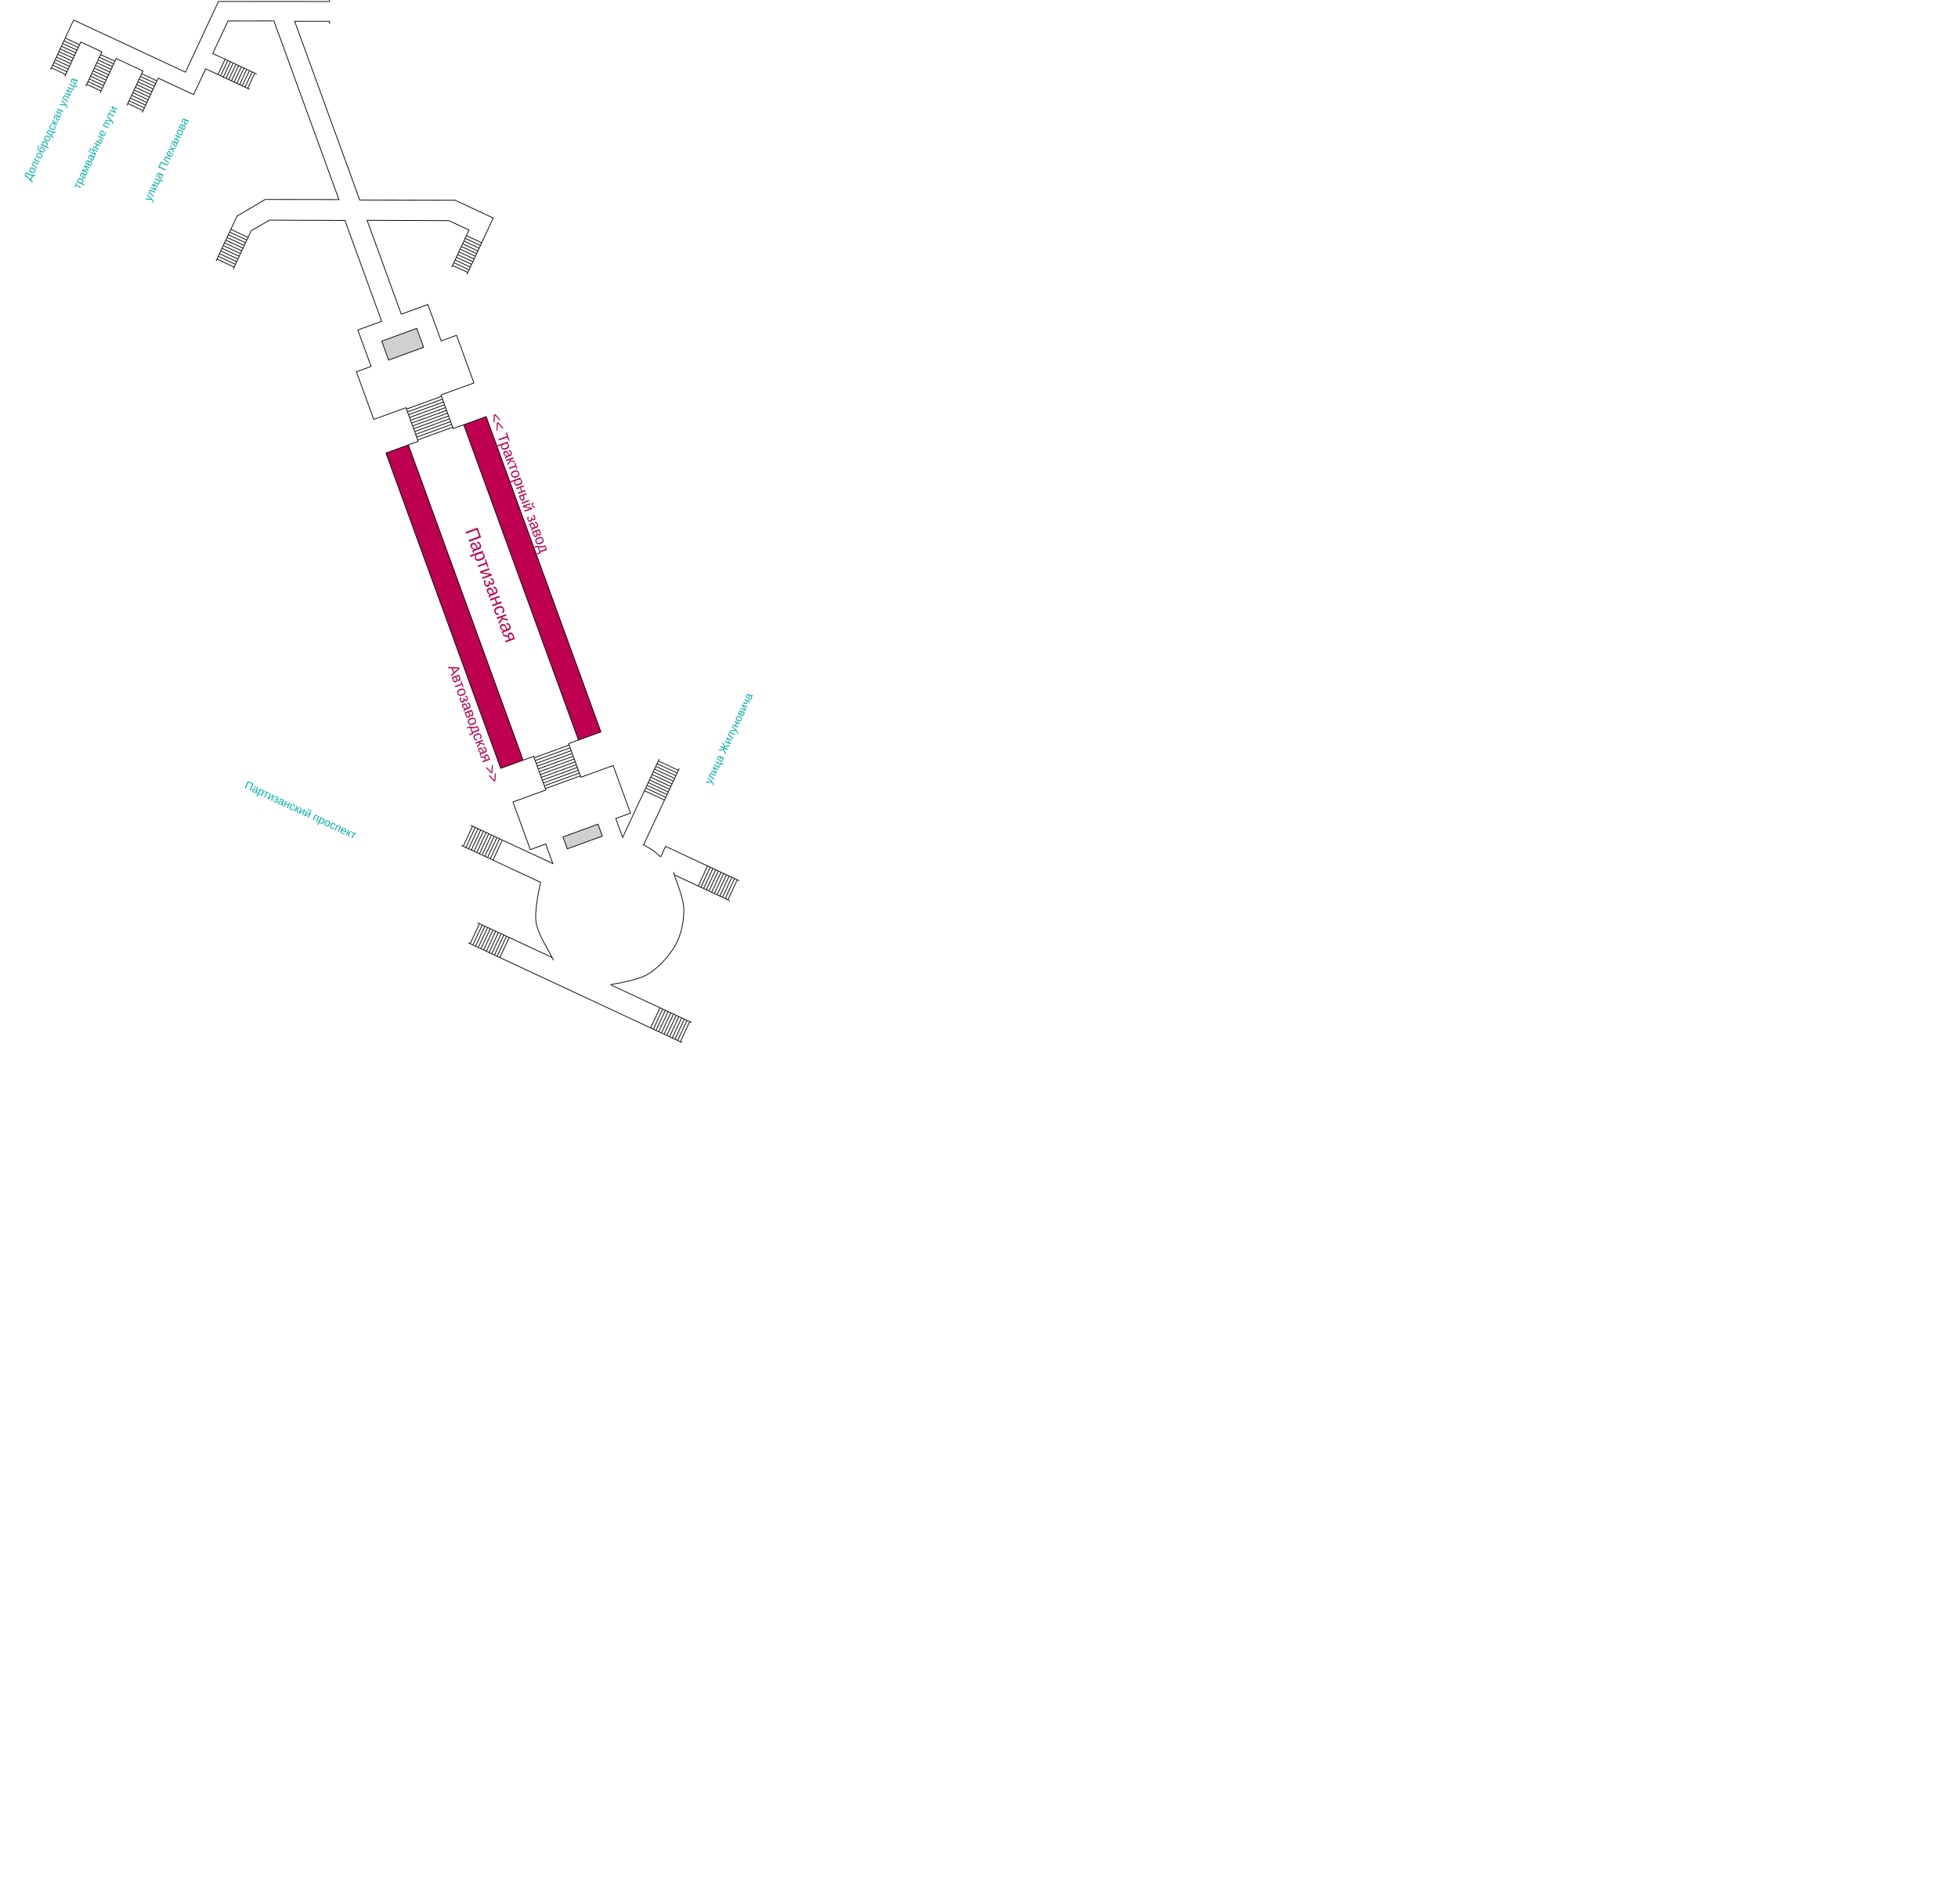
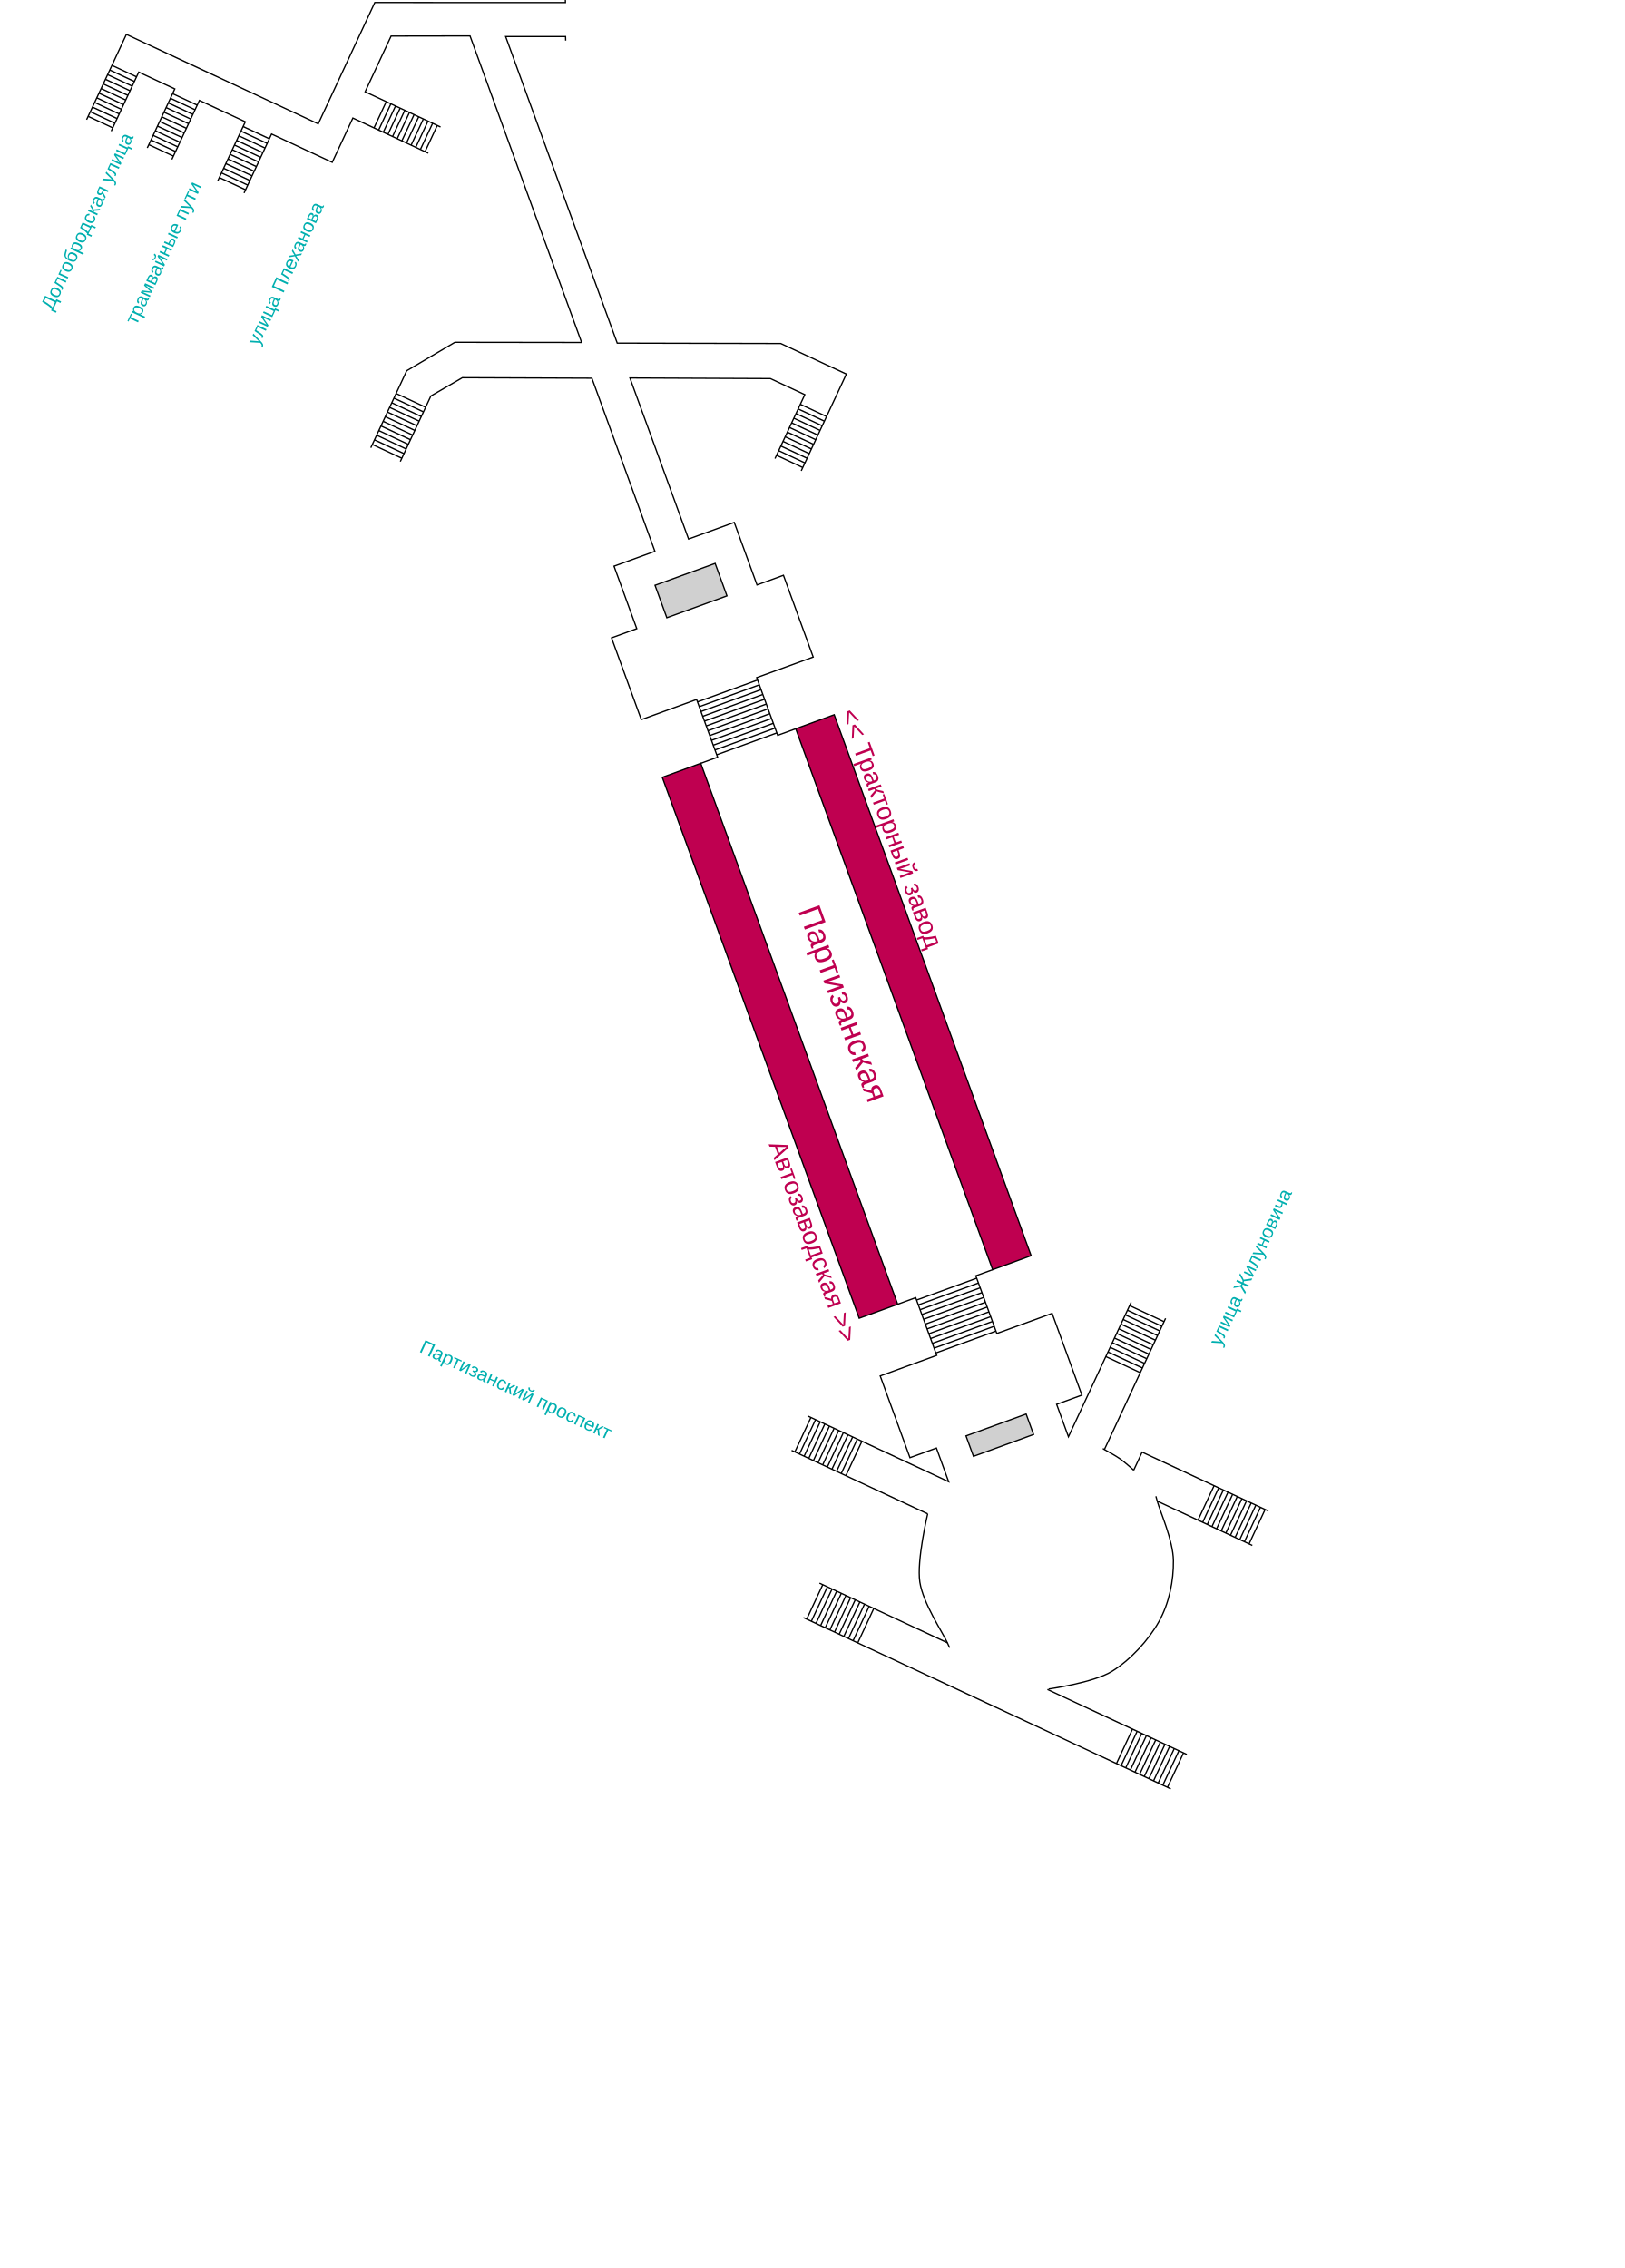
<svg xmlns="http://www.w3.org/2000/svg" baseProfile="full" height="100%" version="1.1" width="100%">
  <defs>
-     <marker id="id408" markerHeight="3" markerUnits="strokeWidth" markerWidth="4" orient="auto" refX="0" refY="5" viewBox="0,0,10,10">
+     <marker id="id66" markerHeight="3" markerUnits="strokeWidth" markerWidth="4" orient="auto" refX="0" refY="5" viewBox="0,0,10,10">
      <path d="M 0 0 L 10 5 L 0 10 z" />
    </marker>
  </defs>
-   <g transform="scale(0.5) rotate(70.0,530,700)">
-     <rect fill="none" height="1400" stroke="none" width="1060" x="0" y="0" />
-     <polygon fill="#BF0050" points="439,569 439,537 889,537 889,569" stroke="#000000" stroke-width="1" />
-     <polygon fill="#BF0050" points="439,680 439,648 889,648 889,680" stroke="#000000" stroke-width="1" />
-     <text fill="#BF0050" font-family="Arial" font-size="20" stroke="none" x="439" y="532.0">&lt;&lt; Тракторный завод</text>
-     <text fill="#BF0050" font-family="Arial" font-size="20" stroke="none" x="737" y="700.0">Автозаводская &gt;&gt;</text>
-     <text fill="#BF0050" font-family="Arial" font-size="25" stroke="none" x="573" y="616.0">Партизанская</text>
-     <polyline fill="none" points="889,569 889,583 937,583 937,537 1005,537 1005,558 1032,558 950,476" stroke="#000000" stroke-width="1" />
-     <polyline fill="none" points="971,455 1051,535" stroke="#000000" stroke-width="1" />
-     <path d="M1051,535 C1051,535 1049.167,536.5 1051,535 C1052.833,533.5 1058.167,528.667 1062,526 C1065.833,523.333 1074,519 1074,519 " fill="none" stroke="#000000" stroke-width="1" />
-     <polyline fill="none" points="1074,519 1063,508 1140,431" stroke="#000000" stroke-width="1" />
-     <polyline fill="none" points="1161,452 1103,510" stroke="#000000" stroke-width="1" />
-     <path d="M1103,510 C1103,510 1095.0,509.333 1103,510 C1111.0,510.667 1136.167,508.833 1151,514 C1165.833,519.167 1181.167,528.5 1192,541 C1202.833,553.5 1212.667,572.5 1216,589 C1219.333,605.5 1212,640 1212,640 " fill="none" stroke="#000000" stroke-width="1" />
-     <polyline fill="none" points="1212,641 1297,556" stroke="#000000" stroke-width="1" />
-     <polyline fill="none" points="1318,577 1094,801" stroke="#000000" stroke-width="1" />
-     <polyline fill="none" points="1073,780 1151,702" stroke="#000000" stroke-width="1" />
-     <path d="M1151,702 C1151,702 1159.667,701.333 1151,702 C1142.333,702.667 1115.667,709.333 1099,706 C1082.333,702.667 1051,682 1051,682 " fill="none" stroke="#000000" stroke-width="1" />
-     <polyline fill="none" points="1051,682 968,765" stroke="#000000" stroke-width="1" />
-     <polyline fill="none" points="947,744 1033,658 1005,658 1005,680 937,680 937,633 889,633 889,648" stroke="#000000" stroke-width="1" />
-     <line stroke="#000000" stroke-width="1" x1="891" x2="891" y1="633" y2="583" />
-     <line stroke="#000000" stroke-width="1" x1="895" x2="895" y1="633" y2="583" />
-     <line stroke="#000000" stroke-width="1" x1="899" x2="899" y1="633" y2="583" />
-     <line stroke="#000000" stroke-width="1" x1="903" x2="903" y1="633" y2="583" />
-     <line stroke="#000000" stroke-width="1" x1="907" x2="907" y1="633" y2="583" />
-     <line stroke="#000000" stroke-width="1" x1="911" x2="911" y1="633" y2="583" />
-     <line stroke="#000000" stroke-width="1" x1="915" x2="915" y1="633" y2="583" />
-     <line stroke="#000000" stroke-width="1" x1="919" x2="919" y1="633" y2="583" />
-     <line stroke="#000000" stroke-width="1" x1="923" x2="923" y1="633" y2="583" />
-     <line stroke="#000000" stroke-width="1" x1="927" x2="927" y1="633" y2="583" />
-     <line stroke="#000000" stroke-width="1" x1="931" x2="931" y1="633" y2="583" />
-     <line stroke="#000000" stroke-width="1" x1="935" x2="935" y1="633" y2="583" />
-     <line stroke="#000000" stroke-width="1" x1="952" x2="973" y1="478" y2="457" />
-     <line stroke="#000000" stroke-width="1" x1="954.828" x2="975.828" y1="480.828" y2="459.828" />
-     <line stroke="#000000" stroke-width="1" x1="957.657" x2="978.657" y1="483.657" y2="462.657" />
-     <line stroke="#000000" stroke-width="1" x1="960.485" x2="981.485" y1="486.485" y2="465.485" />
-     <line stroke="#000000" stroke-width="1" x1="963.314" x2="984.314" y1="489.314" y2="468.314" />
-     <line stroke="#000000" stroke-width="1" x1="966.142" x2="987.142" y1="492.142" y2="471.142" />
-     <line stroke="#000000" stroke-width="1" x1="968.971" x2="989.971" y1="494.971" y2="473.971" />
-     <line stroke="#000000" stroke-width="1" x1="971.799" x2="992.799" y1="497.799" y2="476.799" />
-     <line stroke="#000000" stroke-width="1" x1="974.627" x2="995.627" y1="500.627" y2="479.627" />
-     <line stroke="#000000" stroke-width="1" x1="977.456" x2="998.456" y1="503.456" y2="482.456" />
-     <line stroke="#000000" stroke-width="1" x1="980.284" x2="1001.284" y1="506.284" y2="485.284" />
-     <line stroke="#000000" stroke-width="1" x1="983.113" x2="1004.113" y1="509.113" y2="488.113" />
-     <line stroke="#000000" stroke-width="1" x1="1159" x2="1138" y1="454" y2="433" />
-     <line stroke="#000000" stroke-width="1" x1="1156.172" x2="1135.172" y1="456.828" y2="435.828" />
-     <line stroke="#000000" stroke-width="1" x1="1153.343" x2="1132.343" y1="459.657" y2="438.657" />
-     <line stroke="#000000" stroke-width="1" x1="1150.515" x2="1129.515" y1="462.485" y2="441.485" />
-     <line stroke="#000000" stroke-width="1" x1="1147.686" x2="1126.686" y1="465.314" y2="444.314" />
-     <line stroke="#000000" stroke-width="1" x1="1144.858" x2="1123.858" y1="468.142" y2="447.142" />
-     <line stroke="#000000" stroke-width="1" x1="1142.029" x2="1121.029" y1="470.971" y2="449.971" />
-     <line stroke="#000000" stroke-width="1" x1="1139.201" x2="1118.201" y1="473.799" y2="452.799" />
-     <line stroke="#000000" stroke-width="1" x1="1136.373" x2="1115.373" y1="476.627" y2="455.627" />
-     <line stroke="#000000" stroke-width="1" x1="1133.544" x2="1112.544" y1="479.456" y2="458.456" />
-     <line stroke="#000000" stroke-width="1" x1="1130.716" x2="1109.716" y1="482.284" y2="461.284" />
-     <line stroke="#000000" stroke-width="1" x1="1127.887" x2="1106.887" y1="485.113" y2="464.113" />
-     <line stroke="#000000" stroke-width="1" x1="1295" x2="1316" y1="558" y2="579" />
-     <line stroke="#000000" stroke-width="1" x1="1292.172" x2="1313.172" y1="560.828" y2="581.828" />
-     <line stroke="#000000" stroke-width="1" x1="1289.343" x2="1310.343" y1="563.657" y2="584.657" />
-     <line stroke="#000000" stroke-width="1" x1="1286.515" x2="1307.515" y1="566.485" y2="587.485" />
-     <line stroke="#000000" stroke-width="1" x1="1283.686" x2="1304.686" y1="569.314" y2="590.314" />
-     <line stroke="#000000" stroke-width="1" x1="1280.858" x2="1301.858" y1="572.142" y2="593.142" />
-     <line stroke="#000000" stroke-width="1" x1="1278.029" x2="1299.029" y1="574.971" y2="595.971" />
-     <line stroke="#000000" stroke-width="1" x1="1275.201" x2="1296.201" y1="577.799" y2="598.799" />
-     <line stroke="#000000" stroke-width="1" x1="1272.373" x2="1293.373" y1="580.627" y2="601.627" />
-     <line stroke="#000000" stroke-width="1" x1="1269.544" x2="1290.544" y1="583.456" y2="604.456" />
-     <line stroke="#000000" stroke-width="1" x1="1266.716" x2="1287.716" y1="586.284" y2="607.284" />
-     <line stroke="#000000" stroke-width="1" x1="1263.887" x2="1284.887" y1="589.113" y2="610.113" />
-     <line stroke="#000000" stroke-width="1" x1="1075" x2="1096" y1="778" y2="799" />
-     <line stroke="#000000" stroke-width="1" x1="1077.828" x2="1098.828" y1="775.172" y2="796.172" />
-     <line stroke="#000000" stroke-width="1" x1="1080.657" x2="1101.657" y1="772.343" y2="793.343" />
-     <line stroke="#000000" stroke-width="1" x1="1083.485" x2="1104.485" y1="769.515" y2="790.515" />
-     <line stroke="#000000" stroke-width="1" x1="1086.314" x2="1107.314" y1="766.686" y2="787.686" />
-     <line stroke="#000000" stroke-width="1" x1="1089.142" x2="1110.142" y1="763.858" y2="784.858" />
-     <line stroke="#000000" stroke-width="1" x1="1091.971" x2="1112.971" y1="761.029" y2="782.029" />
-     <line stroke="#000000" stroke-width="1" x1="1094.799" x2="1115.799" y1="758.201" y2="779.201" />
-     <line stroke="#000000" stroke-width="1" x1="1097.627" x2="1118.627" y1="755.373" y2="776.373" />
-     <line stroke="#000000" stroke-width="1" x1="1100.456" x2="1121.456" y1="752.544" y2="773.544" />
-     <line stroke="#000000" stroke-width="1" x1="1103.284" x2="1124.284" y1="749.716" y2="770.716" />
-     <line stroke="#000000" stroke-width="1" x1="1106.113" x2="1127.113" y1="746.887" y2="767.887" />
-     <line stroke="#000000" stroke-width="1" x1="970" x2="949" y1="763" y2="742" />
-     <line stroke="#000000" stroke-width="1" x1="972.828" x2="951.828" y1="760.172" y2="739.172" />
-     <line stroke="#000000" stroke-width="1" x1="975.657" x2="954.657" y1="757.343" y2="736.343" />
-     <line stroke="#000000" stroke-width="1" x1="978.485" x2="957.485" y1="754.515" y2="733.515" />
-     <line stroke="#000000" stroke-width="1" x1="981.314" x2="960.314" y1="751.686" y2="730.686" />
-     <line stroke="#000000" stroke-width="1" x1="984.142" x2="963.142" y1="748.858" y2="727.858" />
-     <line stroke="#000000" stroke-width="1" x1="986.971" x2="965.971" y1="746.029" y2="725.029" />
-     <line stroke="#000000" stroke-width="1" x1="989.799" x2="968.799" y1="743.201" y2="722.201" />
-     <line stroke="#000000" stroke-width="1" x1="992.627" x2="971.627" y1="740.373" y2="719.373" />
-     <line stroke="#000000" stroke-width="1" x1="995.456" x2="974.456" y1="737.544" y2="716.544" />
-     <line stroke="#000000" stroke-width="1" x1="998.284" x2="977.284" y1="734.716" y2="713.716" />
-     <line stroke="#000000" stroke-width="1" x1="1001.113" x2="980.113" y1="731.887" y2="710.887" />
-     <polygon fill="#D0D0D0" points="1004,633 1004,583 1021,583 1021,633" stroke="#000000" stroke-width="1" />
-     <polyline fill="none" points="439,648 439,634 391,634 391,680 323,680 323,659 271,659 271,625 127,625 92,720 97,748 137,788" stroke="#000000" stroke-width="1" />
-     <polyline fill="none" points="119,806 72,759 64,716 98,623 -157,623 -178,681 -144,715 -98,669" stroke="#000000" stroke-width="1" />
-     <polyline fill="none" points="-82,685 -128,731 -101,758 -138,795 -102,831" stroke="#000000" stroke-width="1" />
-     <polyline fill="none" points="-118,847 -154,811 -182,839 -146,875" stroke="#000000" stroke-width="1" />
-     <polyline fill="none" points="-161,890 -197,854 -219,876 -183,912" stroke="#000000" stroke-width="1" />
-     <polyline fill="none" points="-198,927 -250,875 -133,758 -207,684 -156,544 -159,543" stroke="#000000" stroke-width="1" />
-     <polyline fill="none" points="-128,554 -131,553 -147,597 108,597 152,477 192,437 251,496" stroke="#000000" stroke-width="1" />
-     <polyline fill="none" points="235,512 196,473 175,494 137,597 271,597 271,559 323,559 323,537 391,537 391,584 439,584 439,569" stroke="#000000" stroke-width="1" />
-     <line stroke="#000000" stroke-width="1" x1="437" x2="437" y1="584" y2="634" />
-     <line stroke="#000000" stroke-width="1" x1="433" x2="433" y1="584" y2="634" />
-     <line stroke="#000000" stroke-width="1" x1="429" x2="429" y1="584" y2="634" />
-     <line stroke="#000000" stroke-width="1" x1="425" x2="425" y1="584" y2="634" />
-     <line stroke="#000000" stroke-width="1" x1="421" x2="421" y1="584" y2="634" />
-     <line stroke="#000000" stroke-width="1" x1="417" x2="417" y1="584" y2="634" />
-     <line stroke="#000000" stroke-width="1" x1="413" x2="413" y1="584" y2="634" />
-     <line stroke="#000000" stroke-width="1" x1="409" x2="409" y1="584" y2="634" />
-     <line stroke="#000000" stroke-width="1" x1="405" x2="405" y1="584" y2="634" />
-     <line stroke="#000000" stroke-width="1" x1="401" x2="401" y1="584" y2="634" />
-     <line stroke="#000000" stroke-width="1" x1="397" x2="397" y1="584" y2="634" />
-     <line stroke="#000000" stroke-width="1" x1="393" x2="393" y1="584" y2="634" />
-     <line stroke="#000000" stroke-width="1" x1="233" x2="249" y1="510" y2="494" />
-     <line stroke="#000000" stroke-width="1" x1="230.172" x2="246.172" y1="507.172" y2="491.172" />
-     <line stroke="#000000" stroke-width="1" x1="227.343" x2="243.343" y1="504.343" y2="488.343" />
-     <line stroke="#000000" stroke-width="1" x1="224.515" x2="240.515" y1="501.515" y2="485.515" />
-     <line stroke="#000000" stroke-width="1" x1="221.686" x2="237.686" y1="498.686" y2="482.686" />
-     <line stroke="#000000" stroke-width="1" x1="218.858" x2="234.858" y1="495.858" y2="479.858" />
-     <line stroke="#000000" stroke-width="1" x1="216.029" x2="232.029" y1="493.029" y2="477.029" />
-     <line stroke="#000000" stroke-width="1" x1="213.201" x2="229.201" y1="490.201" y2="474.201" />
-     <line stroke="#000000" stroke-width="1" x1="210.373" x2="226.373" y1="487.373" y2="471.373" />
-     <line stroke="#000000" stroke-width="1" x1="207.544" x2="223.544" y1="484.544" y2="468.544" />
-     <line stroke="#000000" stroke-width="1" x1="204.716" x2="220.716" y1="481.716" y2="465.716" />
-     <line stroke="#000000" stroke-width="1" x1="201.887" x2="217.887" y1="478.887" y2="462.887" />
-     <line stroke="#000000" stroke-width="1" x1="135" x2="117" y1="786" y2="804" />
-     <line stroke="#000000" stroke-width="1" x1="132.172" x2="114.172" y1="783.172" y2="801.172" />
-     <line stroke="#000000" stroke-width="1" x1="129.343" x2="111.343" y1="780.343" y2="798.343" />
-     <line stroke="#000000" stroke-width="1" x1="126.515" x2="108.515" y1="777.515" y2="795.515" />
-     <line stroke="#000000" stroke-width="1" x1="123.686" x2="105.686" y1="774.686" y2="792.686" />
-     <line stroke="#000000" stroke-width="1" x1="120.858" x2="102.858" y1="771.858" y2="789.858" />
-     <line stroke="#000000" stroke-width="1" x1="118.029" x2="100.029" y1="769.029" y2="787.029" />
-     <line stroke="#000000" stroke-width="1" x1="115.201" x2="97.201" y1="766.201" y2="784.201" />
-     <line stroke="#000000" stroke-width="1" x1="112.373" x2="94.373" y1="763.373" y2="781.373" />
-     <line stroke="#000000" stroke-width="1" x1="109.544" x2="91.544" y1="760.544" y2="778.544" />
-     <line stroke="#000000" stroke-width="1" x1="106.716" x2="88.716" y1="757.716" y2="775.716" />
-     <line stroke="#000000" stroke-width="1" x1="103.887" x2="85.887" y1="754.887" y2="772.887" />
-     <line stroke="#000000" stroke-width="1" x1="-185" x2="-200" y1="910" y2="925" />
-     <line stroke="#000000" stroke-width="1" x1="-187.828" x2="-202.828" y1="907.172" y2="922.172" />
-     <line stroke="#000000" stroke-width="1" x1="-190.657" x2="-205.657" y1="904.343" y2="919.343" />
-     <line stroke="#000000" stroke-width="1" x1="-193.485" x2="-208.485" y1="901.515" y2="916.515" />
-     <line stroke="#000000" stroke-width="1" x1="-196.314" x2="-211.314" y1="898.686" y2="913.686" />
-     <line stroke="#000000" stroke-width="1" x1="-199.142" x2="-214.142" y1="895.858" y2="910.858" />
-     <line stroke="#000000" stroke-width="1" x1="-201.971" x2="-216.971" y1="893.029" y2="908.029" />
-     <line stroke="#000000" stroke-width="1" x1="-204.799" x2="-219.799" y1="890.201" y2="905.201" />
-     <line stroke="#000000" stroke-width="1" x1="-207.627" x2="-222.627" y1="887.373" y2="902.373" />
-     <line stroke="#000000" stroke-width="1" x1="-210.456" x2="-225.456" y1="884.544" y2="899.544" />
-     <line stroke="#000000" stroke-width="1" x1="-213.284" x2="-228.284" y1="881.716" y2="896.716" />
-     <line stroke="#000000" stroke-width="1" x1="-216.113" x2="-231.113" y1="878.887" y2="893.887" />
-     <line stroke="#000000" stroke-width="1" x1="-148" x2="-163" y1="873" y2="888" />
-     <line stroke="#000000" stroke-width="1" x1="-150.828" x2="-165.828" y1="870.172" y2="885.172" />
-     <line stroke="#000000" stroke-width="1" x1="-153.657" x2="-168.657" y1="867.343" y2="882.343" />
-     <line stroke="#000000" stroke-width="1" x1="-156.485" x2="-171.485" y1="864.515" y2="879.515" />
-     <line stroke="#000000" stroke-width="1" x1="-159.314" x2="-174.314" y1="861.686" y2="876.686" />
-     <line stroke="#000000" stroke-width="1" x1="-162.142" x2="-177.142" y1="858.858" y2="873.858" />
-     <line stroke="#000000" stroke-width="1" x1="-164.971" x2="-179.971" y1="856.029" y2="871.029" />
-     <line stroke="#000000" stroke-width="1" x1="-167.799" x2="-182.799" y1="853.201" y2="868.201" />
-     <line stroke="#000000" stroke-width="1" x1="-170.627" x2="-185.627" y1="850.373" y2="865.373" />
-     <line stroke="#000000" stroke-width="1" x1="-173.456" x2="-188.456" y1="847.544" y2="862.544" />
-     <line stroke="#000000" stroke-width="1" x1="-176.284" x2="-191.284" y1="844.716" y2="859.716" />
-     <line stroke="#000000" stroke-width="1" x1="-179.113" x2="-194.113" y1="841.887" y2="856.887" />
-     <line stroke="#000000" stroke-width="1" x1="-104" x2="-120" y1="829" y2="845" />
-     <line stroke="#000000" stroke-width="1" x1="-106.828" x2="-122.828" y1="826.172" y2="842.172" />
-     <line stroke="#000000" stroke-width="1" x1="-109.657" x2="-125.657" y1="823.343" y2="839.343" />
-     <line stroke="#000000" stroke-width="1" x1="-112.485" x2="-128.485" y1="820.515" y2="836.515" />
-     <line stroke="#000000" stroke-width="1" x1="-115.314" x2="-131.314" y1="817.686" y2="833.686" />
-     <line stroke="#000000" stroke-width="1" x1="-118.142" x2="-134.142" y1="814.858" y2="830.858" />
-     <line stroke="#000000" stroke-width="1" x1="-120.971" x2="-136.971" y1="812.029" y2="828.029" />
-     <line stroke="#000000" stroke-width="1" x1="-123.799" x2="-139.799" y1="809.201" y2="825.201" />
-     <line stroke="#000000" stroke-width="1" x1="-126.627" x2="-142.627" y1="806.373" y2="822.373" />
-     <line stroke="#000000" stroke-width="1" x1="-129.456" x2="-145.456" y1="803.544" y2="819.544" />
-     <line stroke="#000000" stroke-width="1" x1="-132.284" x2="-148.284" y1="800.716" y2="816.716" />
-     <line stroke="#000000" stroke-width="1" x1="-135.113" x2="-151.113" y1="797.887" y2="813.887" />
-     <line stroke="#000000" stroke-width="1" x1="-100" x2="-84" y1="671" y2="687" />
-     <line stroke="#000000" stroke-width="1" x1="-102.828" x2="-86.828" y1="673.828" y2="689.828" />
-     <line stroke="#000000" stroke-width="1" x1="-105.657" x2="-89.657" y1="676.657" y2="692.657" />
-     <line stroke="#000000" stroke-width="1" x1="-108.485" x2="-92.485" y1="679.485" y2="695.485" />
-     <line stroke="#000000" stroke-width="1" x1="-111.314" x2="-95.314" y1="682.314" y2="698.314" />
-     <line stroke="#000000" stroke-width="1" x1="-114.142" x2="-98.142" y1="685.142" y2="701.142" />
-     <line stroke="#000000" stroke-width="1" x1="-116.971" x2="-100.971" y1="687.971" y2="703.971" />
-     <line stroke="#000000" stroke-width="1" x1="-119.799" x2="-103.799" y1="690.799" y2="706.799" />
-     <line stroke="#000000" stroke-width="1" x1="-122.627" x2="-106.627" y1="693.627" y2="709.627" />
-     <line stroke="#000000" stroke-width="1" x1="-125.456" x2="-109.456" y1="696.456" y2="712.456" />
-     <line stroke="#000000" stroke-width="1" x1="-128.284" x2="-112.284" y1="699.284" y2="715.284" />
-     <line stroke="#000000" stroke-width="1" x1="-131.113" x2="-115.113" y1="702.113" y2="718.113" />
-     <polygon fill="#D0D0D0" points="296,634 296,584 323,584 323,634" stroke="#000000" stroke-width="1" />
-     <text fill="#00AFAF" font-family="Arial" font-size="15" stroke="none" transform="rotate(-45.0,785,1002)" x="785" y="1017.0">Партизанский проспект</text>
-     <text fill="#00AFAF" font-family="Arial" font-size="15" stroke="none" transform="rotate(-135.0,996,433)" x="996" y="448.0">улица Жилуновича</text>
-     <text fill="#00AFAF" font-family="Arial" font-size="15" stroke="none" transform="rotate(-135.0,4,872)" x="4" y="887.0">улица Плеханова</text>
-     <text fill="#00AFAF" font-family="Arial" font-size="15" stroke="none" transform="rotate(-135.0,-44,956)" x="-44" y="971.0">трамвайные пути</text>
-     <text fill="#00AFAF" font-family="Arial" font-size="15" stroke="none" transform="rotate(-135.0,-77,1014)" x="-77" y="1029.0">Долгобродская улица</text>
+   <g>
+     <rect fill="none" height="1400" stroke="none" stroke-width="0" width="1060" x="0" y="0" />
+     <g transform="rotate(70.0,530,700)">
+       <polygon fill="#bf0050" points="439,569 439,537 889,537 889,569" stroke="#000000" stroke-width="1" />
+       <polygon fill="#bf0050" points="439,680 439,648 889,648 889,680" stroke="#000000" stroke-width="1" />
+       <text fill="#bf0050" font-family="Arial" font-size="20" stroke="none" stroke-width="0" x="439" y="532.0">&lt;&lt; Тракторный завод</text>
+       <text fill="#bf0050" font-family="Arial" font-size="20" stroke="none" stroke-width="0" x="737" y="700.0">Автозаводская &gt;&gt;</text>
+       <text fill="#bf0050" font-family="Arial" font-size="25" stroke="none" stroke-width="0" x="573" y="616.0">Партизанская</text>
+       <polyline fill="none" points="889,569 889,583 937,583 937,537 1005,537 1005,558 1032,558 950,476" stroke="#000000" stroke-width="1" />
+       <polyline fill="none" points="971,455 1051,535" stroke="#000000" stroke-width="1" />
+       <path d="M1051,535 C1051,535 1049.167,536.5 1051,535 C1052.833,533.5 1058.167,528.667 1062,526 C1065.833,523.333 1074,519 1074,519 " fill="none" stroke="#000000" stroke-width="1" />
+       <polyline fill="none" points="1074,519 1063,508 1140,431" stroke="#000000" stroke-width="1" />
+       <polyline fill="none" points="1161,452 1103,510" stroke="#000000" stroke-width="1" />
+       <path d="M1103,510 C1103,510 1095.0,509.333 1103,510 C1111.0,510.667 1136.167,508.833 1151,514 C1165.833,519.167 1181.167,528.5 1192,541 C1202.833,553.5 1212.667,572.5 1216,589 C1219.333,605.5 1212,640 1212,640 " fill="none" stroke="#000000" stroke-width="1" />
+       <polyline fill="none" points="1212,641 1297,556" stroke="#000000" stroke-width="1" />
+       <polyline fill="none" points="1318,577 1094,801" stroke="#000000" stroke-width="1" />
+       <polyline fill="none" points="1073,780 1151,702" stroke="#000000" stroke-width="1" />
+       <path d="M1151,702 C1151,702 1159.667,701.333 1151,702 C1142.333,702.667 1115.667,709.333 1099,706 C1082.333,702.667 1051,682 1051,682 " fill="none" stroke="#000000" stroke-width="1" />
+       <polyline fill="none" points="1051,682 968,765" stroke="#000000" stroke-width="1" />
+       <polyline fill="none" points="947,744 1033,658 1005,658 1005,680 937,680 937,633 889,633 889,648" stroke="#000000" stroke-width="1" />
+       <line stroke="#000000" stroke-width="1" x1="891" x2="891" y1="633" y2="583" />
+       <line stroke="#000000" stroke-width="1" x1="895" x2="895" y1="633" y2="583" />
+       <line stroke="#000000" stroke-width="1" x1="899" x2="899" y1="633" y2="583" />
+       <line stroke="#000000" stroke-width="1" x1="903" x2="903" y1="633" y2="583" />
+       <line stroke="#000000" stroke-width="1" x1="907" x2="907" y1="633" y2="583" />
+       <line stroke="#000000" stroke-width="1" x1="911" x2="911" y1="633" y2="583" />
+       <line stroke="#000000" stroke-width="1" x1="915" x2="915" y1="633" y2="583" />
+       <line stroke="#000000" stroke-width="1" x1="919" x2="919" y1="633" y2="583" />
+       <line stroke="#000000" stroke-width="1" x1="923" x2="923" y1="633" y2="583" />
+       <line stroke="#000000" stroke-width="1" x1="927" x2="927" y1="633" y2="583" />
+       <line stroke="#000000" stroke-width="1" x1="931" x2="931" y1="633" y2="583" />
+       <line stroke="#000000" stroke-width="1" x1="935" x2="935" y1="633" y2="583" />
+       <line stroke="#000000" stroke-width="1" x1="952" x2="973" y1="478" y2="457" />
+       <line stroke="#000000" stroke-width="1" x1="954.828" x2="975.828" y1="480.828" y2="459.828" />
+       <line stroke="#000000" stroke-width="1" x1="957.657" x2="978.657" y1="483.657" y2="462.657" />
+       <line stroke="#000000" stroke-width="1" x1="960.485" x2="981.485" y1="486.485" y2="465.485" />
+       <line stroke="#000000" stroke-width="1" x1="963.314" x2="984.314" y1="489.314" y2="468.314" />
+       <line stroke="#000000" stroke-width="1" x1="966.142" x2="987.142" y1="492.142" y2="471.142" />
+       <line stroke="#000000" stroke-width="1" x1="968.971" x2="989.971" y1="494.971" y2="473.971" />
+       <line stroke="#000000" stroke-width="1" x1="971.799" x2="992.799" y1="497.799" y2="476.799" />
+       <line stroke="#000000" stroke-width="1" x1="974.627" x2="995.627" y1="500.627" y2="479.627" />
+       <line stroke="#000000" stroke-width="1" x1="977.456" x2="998.456" y1="503.456" y2="482.456" />
+       <line stroke="#000000" stroke-width="1" x1="980.284" x2="1001.284" y1="506.284" y2="485.284" />
+       <line stroke="#000000" stroke-width="1" x1="983.113" x2="1004.113" y1="509.113" y2="488.113" />
+       <line stroke="#000000" stroke-width="1" x1="1159" x2="1138" y1="454" y2="433" />
+       <line stroke="#000000" stroke-width="1" x1="1156.172" x2="1135.172" y1="456.828" y2="435.828" />
+       <line stroke="#000000" stroke-width="1" x1="1153.343" x2="1132.343" y1="459.657" y2="438.657" />
+       <line stroke="#000000" stroke-width="1" x1="1150.515" x2="1129.515" y1="462.485" y2="441.485" />
+       <line stroke="#000000" stroke-width="1" x1="1147.686" x2="1126.686" y1="465.314" y2="444.314" />
+       <line stroke="#000000" stroke-width="1" x1="1144.858" x2="1123.858" y1="468.142" y2="447.142" />
+       <line stroke="#000000" stroke-width="1" x1="1142.029" x2="1121.029" y1="470.971" y2="449.971" />
+       <line stroke="#000000" stroke-width="1" x1="1139.201" x2="1118.201" y1="473.799" y2="452.799" />
+       <line stroke="#000000" stroke-width="1" x1="1136.373" x2="1115.373" y1="476.627" y2="455.627" />
+       <line stroke="#000000" stroke-width="1" x1="1133.544" x2="1112.544" y1="479.456" y2="458.456" />
+       <line stroke="#000000" stroke-width="1" x1="1130.716" x2="1109.716" y1="482.284" y2="461.284" />
+       <line stroke="#000000" stroke-width="1" x1="1127.887" x2="1106.887" y1="485.113" y2="464.113" />
+       <line stroke="#000000" stroke-width="1" x1="1295" x2="1316" y1="558" y2="579" />
+       <line stroke="#000000" stroke-width="1" x1="1292.172" x2="1313.172" y1="560.828" y2="581.828" />
+       <line stroke="#000000" stroke-width="1" x1="1289.343" x2="1310.343" y1="563.657" y2="584.657" />
+       <line stroke="#000000" stroke-width="1" x1="1286.515" x2="1307.515" y1="566.485" y2="587.485" />
+       <line stroke="#000000" stroke-width="1" x1="1283.686" x2="1304.686" y1="569.314" y2="590.314" />
+       <line stroke="#000000" stroke-width="1" x1="1280.858" x2="1301.858" y1="572.142" y2="593.142" />
+       <line stroke="#000000" stroke-width="1" x1="1278.029" x2="1299.029" y1="574.971" y2="595.971" />
+       <line stroke="#000000" stroke-width="1" x1="1275.201" x2="1296.201" y1="577.799" y2="598.799" />
+       <line stroke="#000000" stroke-width="1" x1="1272.373" x2="1293.373" y1="580.627" y2="601.627" />
+       <line stroke="#000000" stroke-width="1" x1="1269.544" x2="1290.544" y1="583.456" y2="604.456" />
+       <line stroke="#000000" stroke-width="1" x1="1266.716" x2="1287.716" y1="586.284" y2="607.284" />
+       <line stroke="#000000" stroke-width="1" x1="1263.887" x2="1284.887" y1="589.113" y2="610.113" />
+       <line stroke="#000000" stroke-width="1" x1="1075" x2="1096" y1="778" y2="799" />
+       <line stroke="#000000" stroke-width="1" x1="1077.828" x2="1098.828" y1="775.172" y2="796.172" />
+       <line stroke="#000000" stroke-width="1" x1="1080.657" x2="1101.657" y1="772.343" y2="793.343" />
+       <line stroke="#000000" stroke-width="1" x1="1083.485" x2="1104.485" y1="769.515" y2="790.515" />
+       <line stroke="#000000" stroke-width="1" x1="1086.314" x2="1107.314" y1="766.686" y2="787.686" />
+       <line stroke="#000000" stroke-width="1" x1="1089.142" x2="1110.142" y1="763.858" y2="784.858" />
+       <line stroke="#000000" stroke-width="1" x1="1091.971" x2="1112.971" y1="761.029" y2="782.029" />
+       <line stroke="#000000" stroke-width="1" x1="1094.799" x2="1115.799" y1="758.201" y2="779.201" />
+       <line stroke="#000000" stroke-width="1" x1="1097.627" x2="1118.627" y1="755.373" y2="776.373" />
+       <line stroke="#000000" stroke-width="1" x1="1100.456" x2="1121.456" y1="752.544" y2="773.544" />
+       <line stroke="#000000" stroke-width="1" x1="1103.284" x2="1124.284" y1="749.716" y2="770.716" />
+       <line stroke="#000000" stroke-width="1" x1="1106.113" x2="1127.113" y1="746.887" y2="767.887" />
+       <line stroke="#000000" stroke-width="1" x1="970" x2="949" y1="763" y2="742" />
+       <line stroke="#000000" stroke-width="1" x1="972.828" x2="951.828" y1="760.172" y2="739.172" />
+       <line stroke="#000000" stroke-width="1" x1="975.657" x2="954.657" y1="757.343" y2="736.343" />
+       <line stroke="#000000" stroke-width="1" x1="978.485" x2="957.485" y1="754.515" y2="733.515" />
+       <line stroke="#000000" stroke-width="1" x1="981.314" x2="960.314" y1="751.686" y2="730.686" />
+       <line stroke="#000000" stroke-width="1" x1="984.142" x2="963.142" y1="748.858" y2="727.858" />
+       <line stroke="#000000" stroke-width="1" x1="986.971" x2="965.971" y1="746.029" y2="725.029" />
+       <line stroke="#000000" stroke-width="1" x1="989.799" x2="968.799" y1="743.201" y2="722.201" />
+       <line stroke="#000000" stroke-width="1" x1="992.627" x2="971.627" y1="740.373" y2="719.373" />
+       <line stroke="#000000" stroke-width="1" x1="995.456" x2="974.456" y1="737.544" y2="716.544" />
+       <line stroke="#000000" stroke-width="1" x1="998.284" x2="977.284" y1="734.716" y2="713.716" />
+       <line stroke="#000000" stroke-width="1" x1="1001.113" x2="980.113" y1="731.887" y2="710.887" />
+       <polygon fill="#d0d0d0" points="1004,633 1004,583 1021,583 1021,633" stroke="#000000" stroke-width="1" />
+       <polyline fill="none" points="439,648 439,634 391,634 391,680 323,680 323,659 271,659 271,625 127,625 92,720 97,748 137,788" stroke="#000000" stroke-width="1" />
+       <polyline fill="none" points="119,806 72,759 64,716 98,623 -157,623 -178,681 -144,715 -98,669" stroke="#000000" stroke-width="1" />
+       <polyline fill="none" points="-82,685 -128,731 -101,758 -138,795 -102,831" stroke="#000000" stroke-width="1" />
+       <polyline fill="none" points="-118,847 -154,811 -182,839 -146,875" stroke="#000000" stroke-width="1" />
+       <polyline fill="none" points="-161,890 -197,854 -219,876 -183,912" stroke="#000000" stroke-width="1" />
+       <polyline fill="none" points="-198,927 -250,875 -133,758 -207,684 -156,544 -159,543" stroke="#000000" stroke-width="1" />
+       <polyline fill="none" points="-128,554 -131,553 -147,597 108,597 152,477 192,437 251,496" stroke="#000000" stroke-width="1" />
+       <polyline fill="none" points="235,512 196,473 175,494 137,597 271,597 271,559 323,559 323,537 391,537 391,584 439,584 439,569" stroke="#000000" stroke-width="1" />
+       <line stroke="#000000" stroke-width="1" x1="437" x2="437" y1="584" y2="634" />
+       <line stroke="#000000" stroke-width="1" x1="433" x2="433" y1="584" y2="634" />
+       <line stroke="#000000" stroke-width="1" x1="429" x2="429" y1="584" y2="634" />
+       <line stroke="#000000" stroke-width="1" x1="425" x2="425" y1="584" y2="634" />
+       <line stroke="#000000" stroke-width="1" x1="421" x2="421" y1="584" y2="634" />
+       <line stroke="#000000" stroke-width="1" x1="417" x2="417" y1="584" y2="634" />
+       <line stroke="#000000" stroke-width="1" x1="413" x2="413" y1="584" y2="634" />
+       <line stroke="#000000" stroke-width="1" x1="409" x2="409" y1="584" y2="634" />
+       <line stroke="#000000" stroke-width="1" x1="405" x2="405" y1="584" y2="634" />
+       <line stroke="#000000" stroke-width="1" x1="401" x2="401" y1="584" y2="634" />
+       <line stroke="#000000" stroke-width="1" x1="397" x2="397" y1="584" y2="634" />
+       <line stroke="#000000" stroke-width="1" x1="393" x2="393" y1="584" y2="634" />
+       <line stroke="#000000" stroke-width="1" x1="233" x2="249" y1="510" y2="494" />
+       <line stroke="#000000" stroke-width="1" x1="230.172" x2="246.172" y1="507.172" y2="491.172" />
+       <line stroke="#000000" stroke-width="1" x1="227.343" x2="243.343" y1="504.343" y2="488.343" />
+       <line stroke="#000000" stroke-width="1" x1="224.515" x2="240.515" y1="501.515" y2="485.515" />
+       <line stroke="#000000" stroke-width="1" x1="221.686" x2="237.686" y1="498.686" y2="482.686" />
+       <line stroke="#000000" stroke-width="1" x1="218.858" x2="234.858" y1="495.858" y2="479.858" />
+       <line stroke="#000000" stroke-width="1" x1="216.029" x2="232.029" y1="493.029" y2="477.029" />
+       <line stroke="#000000" stroke-width="1" x1="213.201" x2="229.201" y1="490.201" y2="474.201" />
+       <line stroke="#000000" stroke-width="1" x1="210.373" x2="226.373" y1="487.373" y2="471.373" />
+       <line stroke="#000000" stroke-width="1" x1="207.544" x2="223.544" y1="484.544" y2="468.544" />
+       <line stroke="#000000" stroke-width="1" x1="204.716" x2="220.716" y1="481.716" y2="465.716" />
+       <line stroke="#000000" stroke-width="1" x1="201.887" x2="217.887" y1="478.887" y2="462.887" />
+       <line stroke="#000000" stroke-width="1" x1="135" x2="117" y1="786" y2="804" />
+       <line stroke="#000000" stroke-width="1" x1="132.172" x2="114.172" y1="783.172" y2="801.172" />
+       <line stroke="#000000" stroke-width="1" x1="129.343" x2="111.343" y1="780.343" y2="798.343" />
+       <line stroke="#000000" stroke-width="1" x1="126.515" x2="108.515" y1="777.515" y2="795.515" />
+       <line stroke="#000000" stroke-width="1" x1="123.686" x2="105.686" y1="774.686" y2="792.686" />
+       <line stroke="#000000" stroke-width="1" x1="120.858" x2="102.858" y1="771.858" y2="789.858" />
+       <line stroke="#000000" stroke-width="1" x1="118.029" x2="100.029" y1="769.029" y2="787.029" />
+       <line stroke="#000000" stroke-width="1" x1="115.201" x2="97.201" y1="766.201" y2="784.201" />
+       <line stroke="#000000" stroke-width="1" x1="112.373" x2="94.373" y1="763.373" y2="781.373" />
+       <line stroke="#000000" stroke-width="1" x1="109.544" x2="91.544" y1="760.544" y2="778.544" />
+       <line stroke="#000000" stroke-width="1" x1="106.716" x2="88.716" y1="757.716" y2="775.716" />
+       <line stroke="#000000" stroke-width="1" x1="103.887" x2="85.887" y1="754.887" y2="772.887" />
+       <line stroke="#000000" stroke-width="1" x1="-185" x2="-200" y1="910" y2="925" />
+       <line stroke="#000000" stroke-width="1" x1="-187.828" x2="-202.828" y1="907.172" y2="922.172" />
+       <line stroke="#000000" stroke-width="1" x1="-190.657" x2="-205.657" y1="904.343" y2="919.343" />
+       <line stroke="#000000" stroke-width="1" x1="-193.485" x2="-208.485" y1="901.515" y2="916.515" />
+       <line stroke="#000000" stroke-width="1" x1="-196.314" x2="-211.314" y1="898.686" y2="913.686" />
+       <line stroke="#000000" stroke-width="1" x1="-199.142" x2="-214.142" y1="895.858" y2="910.858" />
+       <line stroke="#000000" stroke-width="1" x1="-201.971" x2="-216.971" y1="893.029" y2="908.029" />
+       <line stroke="#000000" stroke-width="1" x1="-204.799" x2="-219.799" y1="890.201" y2="905.201" />
+       <line stroke="#000000" stroke-width="1" x1="-207.627" x2="-222.627" y1="887.373" y2="902.373" />
+       <line stroke="#000000" stroke-width="1" x1="-210.456" x2="-225.456" y1="884.544" y2="899.544" />
+       <line stroke="#000000" stroke-width="1" x1="-213.284" x2="-228.284" y1="881.716" y2="896.716" />
+       <line stroke="#000000" stroke-width="1" x1="-216.113" x2="-231.113" y1="878.887" y2="893.887" />
+       <line stroke="#000000" stroke-width="1" x1="-148" x2="-163" y1="873" y2="888" />
+       <line stroke="#000000" stroke-width="1" x1="-150.828" x2="-165.828" y1="870.172" y2="885.172" />
+       <line stroke="#000000" stroke-width="1" x1="-153.657" x2="-168.657" y1="867.343" y2="882.343" />
+       <line stroke="#000000" stroke-width="1" x1="-156.485" x2="-171.485" y1="864.515" y2="879.515" />
+       <line stroke="#000000" stroke-width="1" x1="-159.314" x2="-174.314" y1="861.686" y2="876.686" />
+       <line stroke="#000000" stroke-width="1" x1="-162.142" x2="-177.142" y1="858.858" y2="873.858" />
+       <line stroke="#000000" stroke-width="1" x1="-164.971" x2="-179.971" y1="856.029" y2="871.029" />
+       <line stroke="#000000" stroke-width="1" x1="-167.799" x2="-182.799" y1="853.201" y2="868.201" />
+       <line stroke="#000000" stroke-width="1" x1="-170.627" x2="-185.627" y1="850.373" y2="865.373" />
+       <line stroke="#000000" stroke-width="1" x1="-173.456" x2="-188.456" y1="847.544" y2="862.544" />
+       <line stroke="#000000" stroke-width="1" x1="-176.284" x2="-191.284" y1="844.716" y2="859.716" />
+       <line stroke="#000000" stroke-width="1" x1="-179.113" x2="-194.113" y1="841.887" y2="856.887" />
+       <line stroke="#000000" stroke-width="1" x1="-104" x2="-120" y1="829" y2="845" />
+       <line stroke="#000000" stroke-width="1" x1="-106.828" x2="-122.828" y1="826.172" y2="842.172" />
+       <line stroke="#000000" stroke-width="1" x1="-109.657" x2="-125.657" y1="823.343" y2="839.343" />
+       <line stroke="#000000" stroke-width="1" x1="-112.485" x2="-128.485" y1="820.515" y2="836.515" />
+       <line stroke="#000000" stroke-width="1" x1="-115.314" x2="-131.314" y1="817.686" y2="833.686" />
+       <line stroke="#000000" stroke-width="1" x1="-118.142" x2="-134.142" y1="814.858" y2="830.858" />
+       <line stroke="#000000" stroke-width="1" x1="-120.971" x2="-136.971" y1="812.029" y2="828.029" />
+       <line stroke="#000000" stroke-width="1" x1="-123.799" x2="-139.799" y1="809.201" y2="825.201" />
+       <line stroke="#000000" stroke-width="1" x1="-126.627" x2="-142.627" y1="806.373" y2="822.373" />
+       <line stroke="#000000" stroke-width="1" x1="-129.456" x2="-145.456" y1="803.544" y2="819.544" />
+       <line stroke="#000000" stroke-width="1" x1="-132.284" x2="-148.284" y1="800.716" y2="816.716" />
+       <line stroke="#000000" stroke-width="1" x1="-135.113" x2="-151.113" y1="797.887" y2="813.887" />
+       <line stroke="#000000" stroke-width="1" x1="-100" x2="-84" y1="671" y2="687" />
+       <line stroke="#000000" stroke-width="1" x1="-102.828" x2="-86.828" y1="673.828" y2="689.828" />
+       <line stroke="#000000" stroke-width="1" x1="-105.657" x2="-89.657" y1="676.657" y2="692.657" />
+       <line stroke="#000000" stroke-width="1" x1="-108.485" x2="-92.485" y1="679.485" y2="695.485" />
+       <line stroke="#000000" stroke-width="1" x1="-111.314" x2="-95.314" y1="682.314" y2="698.314" />
+       <line stroke="#000000" stroke-width="1" x1="-114.142" x2="-98.142" y1="685.142" y2="701.142" />
+       <line stroke="#000000" stroke-width="1" x1="-116.971" x2="-100.971" y1="687.971" y2="703.971" />
+       <line stroke="#000000" stroke-width="1" x1="-119.799" x2="-103.799" y1="690.799" y2="706.799" />
+       <line stroke="#000000" stroke-width="1" x1="-122.627" x2="-106.627" y1="693.627" y2="709.627" />
+       <line stroke="#000000" stroke-width="1" x1="-125.456" x2="-109.456" y1="696.456" y2="712.456" />
+       <line stroke="#000000" stroke-width="1" x1="-128.284" x2="-112.284" y1="699.284" y2="715.284" />
+       <line stroke="#000000" stroke-width="1" x1="-131.113" x2="-115.113" y1="702.113" y2="718.113" />
+       <polygon fill="#d0d0d0" points="296,634 296,584 323,584 323,634" stroke="#000000" stroke-width="1" />
+       <text fill="#00afaf" font-family="Arial" font-size="15" stroke="none" stroke-width="0" transform="rotate(-45.0,785,1002)" x="785" y="1017.0">Партизанский проспект</text>
+       <text fill="#00afaf" font-family="Arial" font-size="15" stroke="none" stroke-width="0" transform="rotate(-135.0,996,433)" x="996" y="448.0">улица Жилуновича</text>
+       <text fill="#00afaf" font-family="Arial" font-size="15" stroke="none" stroke-width="0" transform="rotate(-135.0,4,872)" x="4" y="887.0">улица Плеханова</text>
+       <text fill="#00afaf" font-family="Arial" font-size="15" stroke="none" stroke-width="0" transform="rotate(-135.0,-44,956)" x="-44" y="971.0">трамвайные пути</text>
+       <text fill="#00afaf" font-family="Arial" font-size="15" stroke="none" stroke-width="0" transform="rotate(-135.0,-77,1014)" x="-77" y="1029.0">Долгобродская улица</text>
+     </g>
  </g>
</svg>
